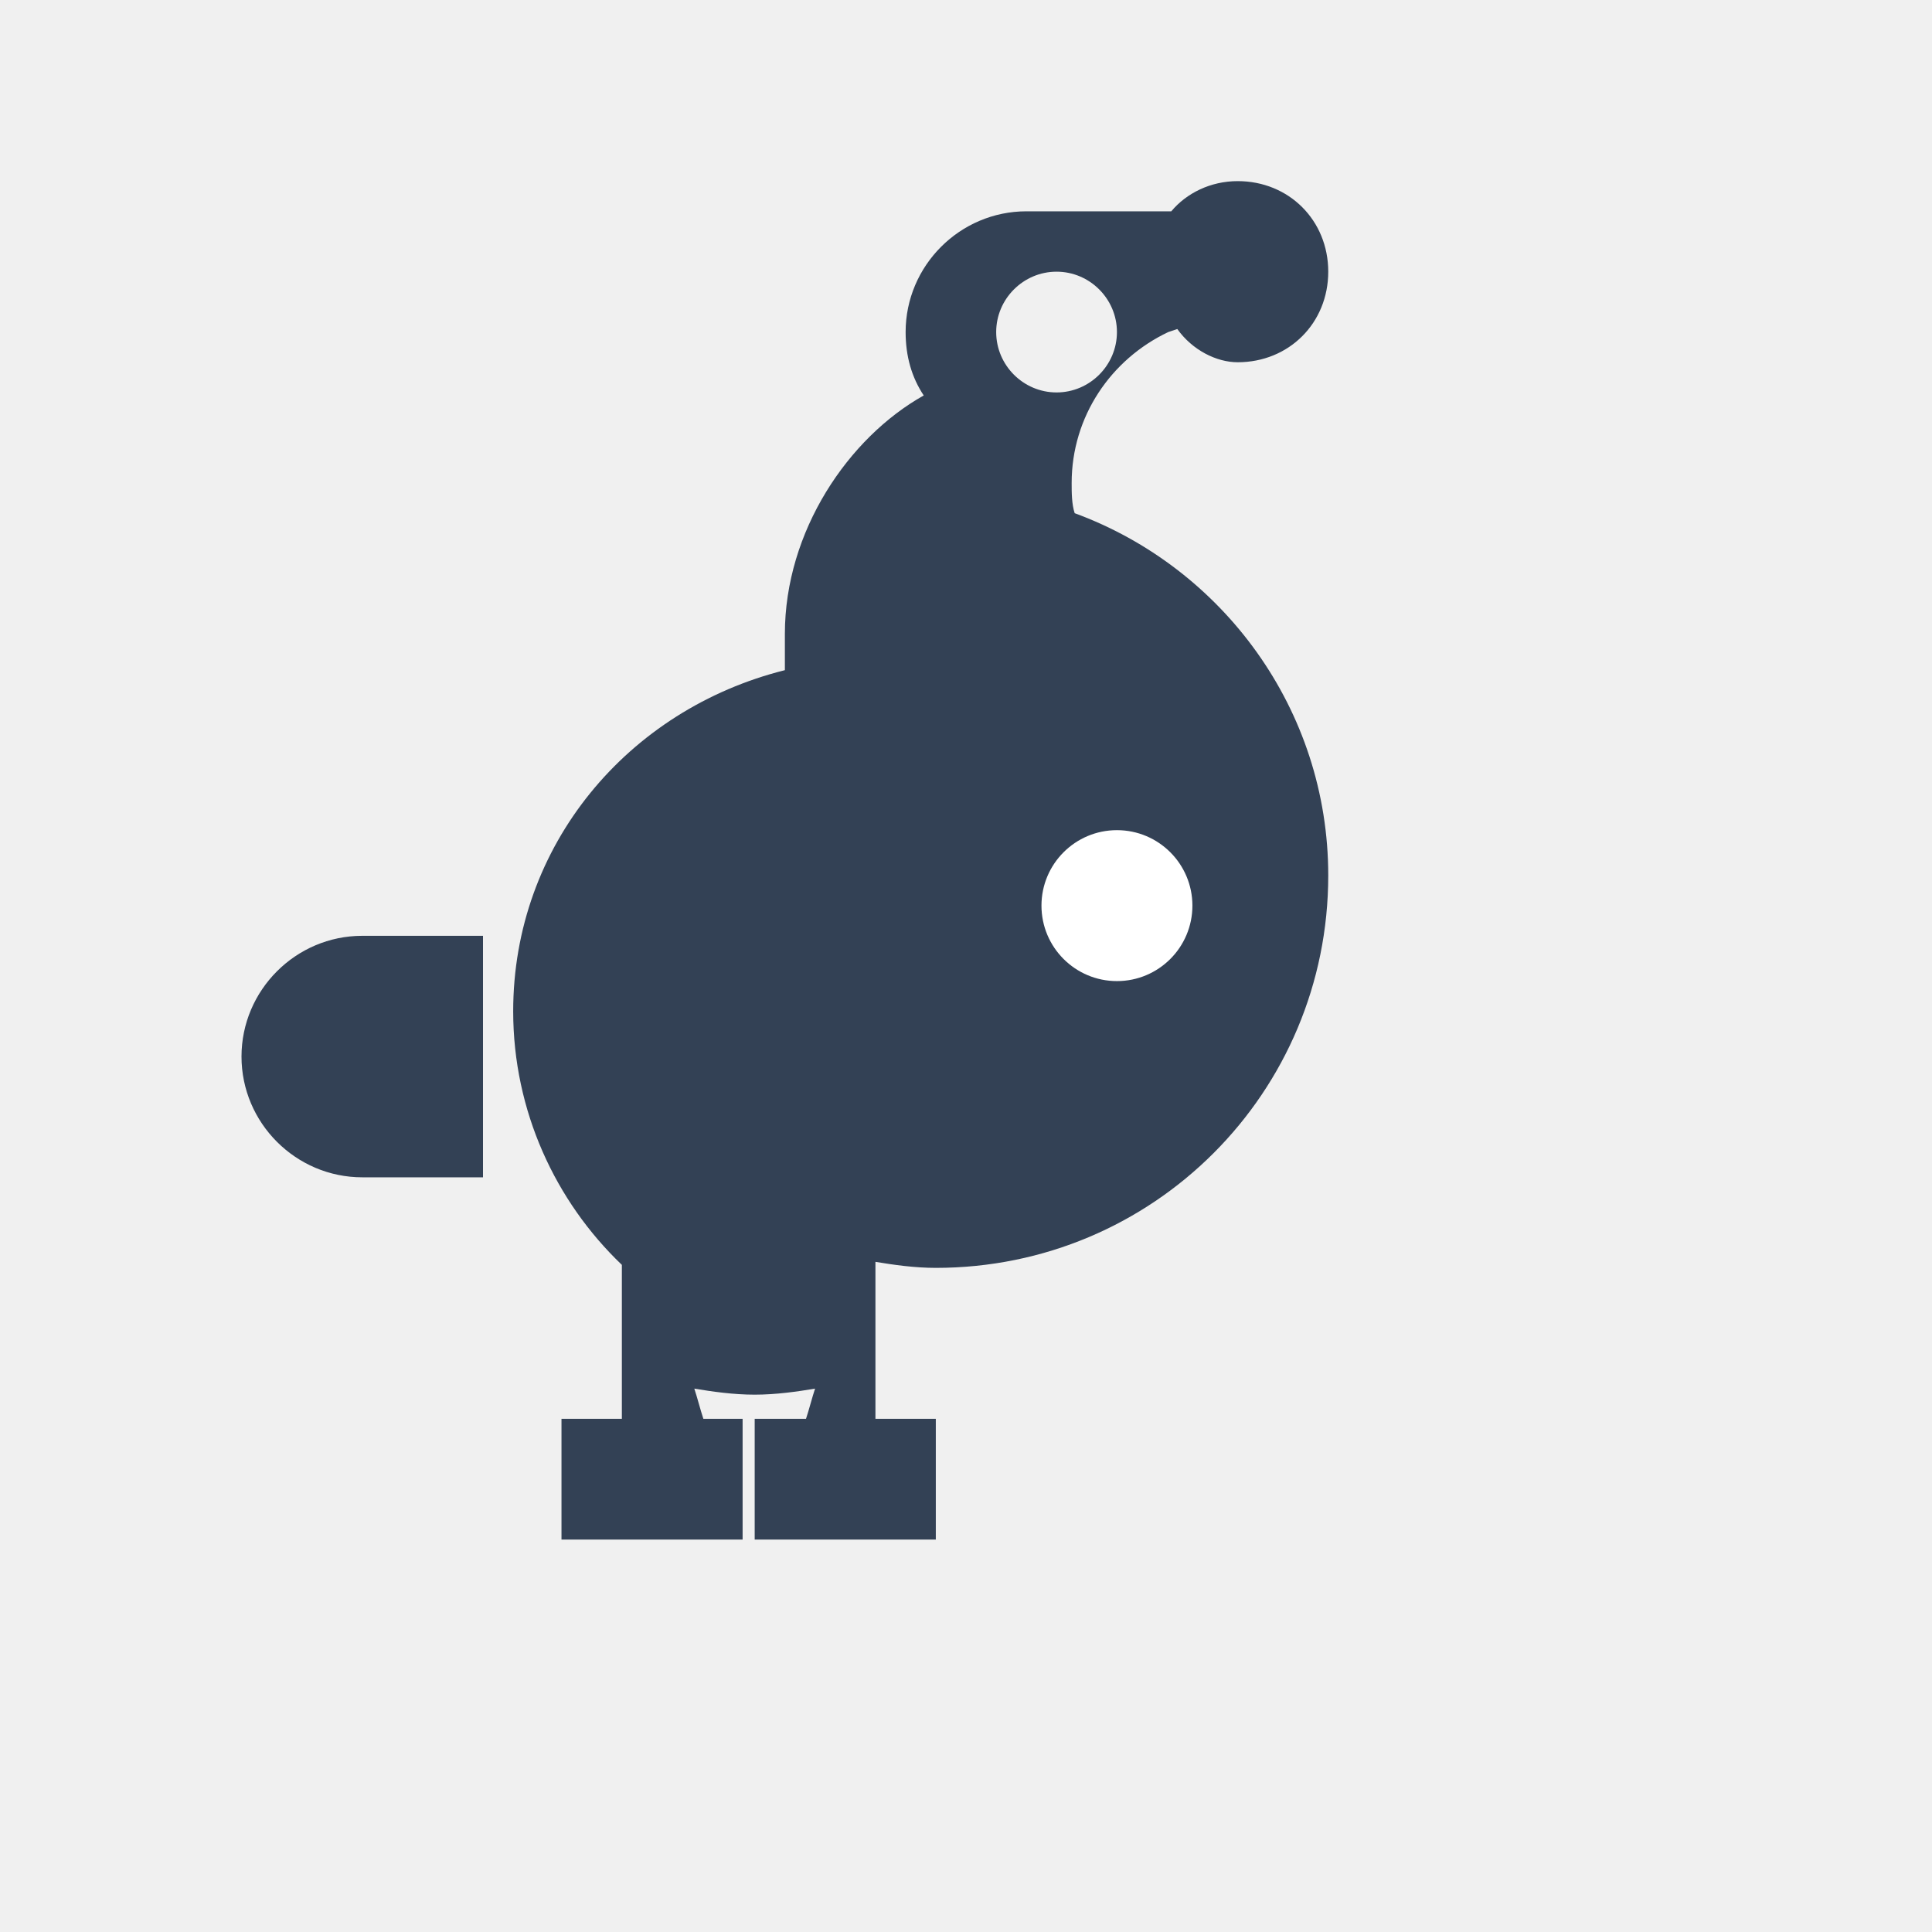
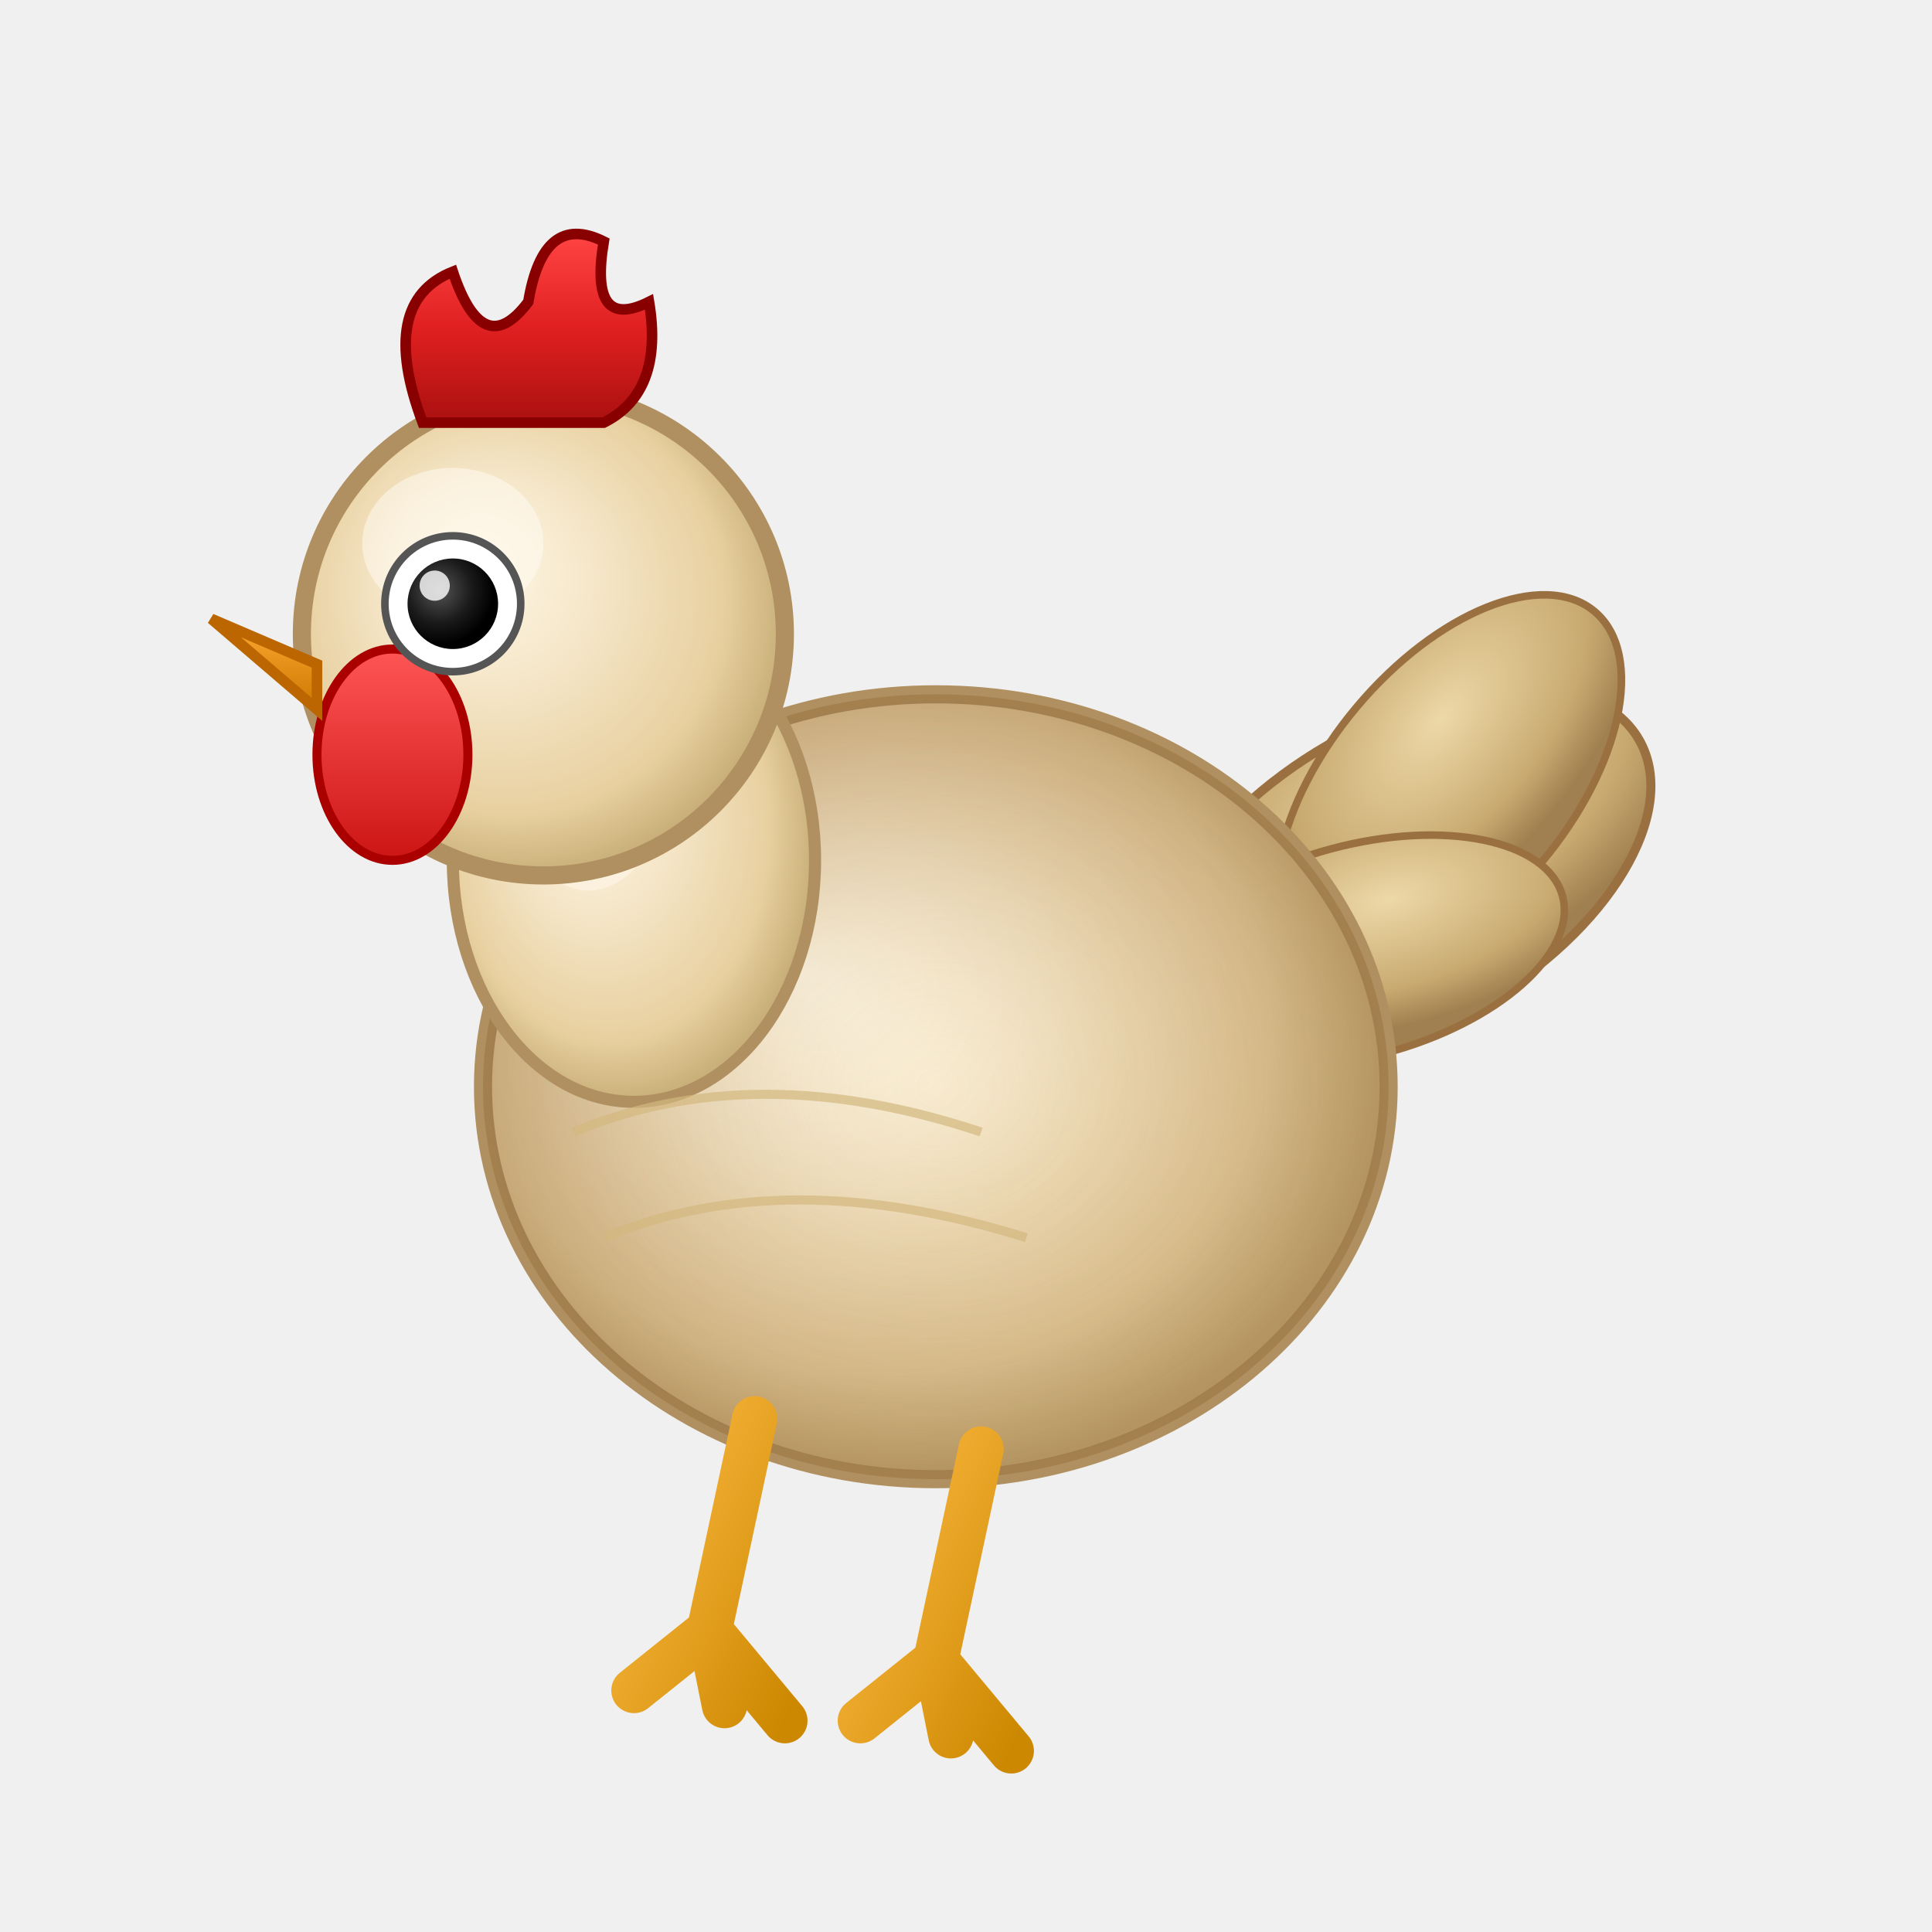
- <svg xmlns="http://www.w3.org/2000/svg" viewBox="0 0 64 64">
-   <path fill="#334155" fill-rule="evenodd" d="M34 7c-2.2 0-4 1.8-4 4 0 .8.2 1.5.6 2.1C28.1 14.5 26 17.6 26 21v1.2C20.8 23.5 17 28 17 33.5c0 3.3 1.4 6.3 3.6 8.4V47h-2v4h6v-4h-1.3c-.1-.3-.2-.7-.3-1 .6.1 1.3.2 2 .2s1.4-.1 2-.2c-.1.3-.2.7-.3 1H25v4h6v-4h-2v-5.2c.6.1 1.3.2 2 .2 7.2 0 13-5.8 13-13 0-5.5-3.5-10.2-8.4-12-.1-.3-.1-.7-.1-1 0-2.2 1.3-4.1 3.2-5l.3-.1c.5.7 1.3 1.1 2 1.1 1.7 0 3-1.3 3-3s-1.3-3-3-3c-.9 0-1.7.4-2.2 1H34zm-1 4c0-1.1.9-2 2-2s2 .9 2 2-.9 2-2 2-2-.9-2-2zM8 35c0-2.2 1.8-4 4-4h4v8h-4c-2.2 0-4-1.8-4-4z" />
-   <circle cx="37" cy="30" r="2.5" fill="white" />
+ <svg xmlns="http://www.w3.org/2000/svg" viewBox="0 0 128 128">
+   <defs>
+     <radialGradient id="g_chicken_body" cx="45%" cy="45%" r="55%" fx="35%" fy="35%">
+       <stop offset="0%" stop-color="#FFF8E7" />
+       <stop offset="40%" stop-color="#F5E6C8" />
+       <stop offset="80%" stop-color="#E8D0A0" />
+       <stop offset="100%" stop-color="#C9B07A" />
+     </radialGradient>
+     <radialGradient id="g_chicken_wing" cx="40%" cy="35%" r="60%" fx="30%" fy="25%">
+       <stop offset="0%" stop-color="#F0E2C0" />
+       <stop offset="50%" stop-color="#DEC99A" />
+       <stop offset="100%" stop-color="#BFA070" />
+     </radialGradient>
+     <linearGradient id="g_chicken_crest" x1="0%" y1="0%" x2="0%" y2="100%">
+       <stop offset="0%" stop-color="#FF4444" />
+       <stop offset="50%" stop-color="#E02020" />
+       <stop offset="100%" stop-color="#AA1010" />
+     </linearGradient>
+     <linearGradient id="g_chicken_wattle" x1="0%" y1="0%" x2="0%" y2="100%">
+       <stop offset="0%" stop-color="#FF5555" />
+       <stop offset="100%" stop-color="#CC1515" />
+     </linearGradient>
+     <linearGradient id="g_chicken_beak" x1="0%" y1="0%" x2="0%" y2="100%">
+       <stop offset="0%" stop-color="#FFAA33" />
+       <stop offset="100%" stop-color="#CC7700" />
+     </linearGradient>
+     <radialGradient id="g_chicken_eye" cx="35%" cy="35%" r="60%">
+       <stop offset="0%" stop-color="#555555" />
+       <stop offset="60%" stop-color="#1A1A1A" />
+       <stop offset="100%" stop-color="#000000" />
+     </radialGradient>
+     <radialGradient id="g_chicken_tail" cx="60%" cy="30%" r="60%">
+       <stop offset="0%" stop-color="#EDD8A8" />
+       <stop offset="70%" stop-color="#C8AA70" />
+       <stop offset="100%" stop-color="#A08050" />
+     </radialGradient>
+     <linearGradient id="g_chicken_leg1" x1="0%" y1="0%" x2="100%" y2="100%">
+       <stop offset="0%" stop-color="#FFBB44" />
+       <stop offset="100%" stop-color="#CC8800" />
+     </linearGradient>
+     <radialGradient id="g_chicken_shadow" cx="50%" cy="50%" r="50%">
+       <stop offset="0%" stop-color="#C8A870" stop-opacity="0.0" />
+       <stop offset="100%" stop-color="#8B6030" stop-opacity="0.35" />
+     </radialGradient>
+   </defs>
+   <ellipse cx="93" cy="58" rx="18" ry="10" fill="url(#g_chicken_tail)" transform="rotate(-30 93 58)" stroke="#9A7040" stroke-width="0.6" />
+   <ellipse cx="96" cy="52" rx="15" ry="8" fill="url(#g_chicken_tail)" transform="rotate(-50 96 52)" stroke="#9A7040" stroke-width="0.5" />
+   <ellipse cx="90" cy="63" rx="14" ry="7" fill="url(#g_chicken_tail)" transform="rotate(-15 90 63)" stroke="#9A7040" stroke-width="0.5" />
+   <ellipse cx="60" cy="70" rx="22" ry="14" fill="url(#g_chicken_wing)" transform="rotate(-10 60 70)" stroke="#AA8850" stroke-width="0.8" />
+   <ellipse cx="54" cy="65" rx="10" ry="6" fill="#FFF5DC" fill-opacity="0.5" transform="rotate(-10 54 65)" />
+   <path d="M45 72 Q58 68 75 73" stroke="#BFA070" stroke-width="0.8" fill="none" />
+   <path d="M46 76 Q59 72 74 77" stroke="#BFA070" stroke-width="0.8" fill="none" />
+   <ellipse cx="62" cy="72" rx="30" ry="26" fill="url(#g_chicken_body)" stroke="#B09060" stroke-width="1.2" />
+   <ellipse cx="62" cy="72" rx="30" ry="26" fill="url(#g_chicken_shadow)" />
+   <ellipse cx="42" cy="57" rx="12" ry="16" fill="url(#g_chicken_body)" stroke="#B09060" stroke-width="0.8" />
+   <ellipse cx="39" cy="52" rx="5" ry="7" fill="#FFFCF0" fill-opacity="0.45" />
+   <circle cx="36" cy="42" r="16" fill="url(#g_chicken_body)" stroke="#B09060" stroke-width="1.2" />
+   <ellipse cx="30" cy="36" rx="6" ry="5" fill="#FFFDF5" fill-opacity="0.5" />
+   <path d="M28 28 Q25 20 30 18 Q32 24 35 20 Q36 14 40 16 Q39 22 43 20 Q44 26 40 28 Z" fill="url(#g_chicken_crest)" stroke="#880000" stroke-width="0.7" />
+   <ellipse cx="26" cy="50" rx="5" ry="7" fill="url(#g_chicken_wattle)" stroke="#AA0000" stroke-width="0.6" />
+   <circle cx="30" cy="40" r="4.5" fill="white" stroke="#555" stroke-width="0.5" />
+   <circle cx="30" cy="40" r="3" fill="url(#g_chicken_eye)" />
+   <circle cx="28.8" cy="38.8" r="1" fill="white" fill-opacity="0.8" />
+   <path d="M21 44 L14 41 L21 47 Z" fill="url(#g_chicken_beak)" stroke="#BB6600" stroke-width="0.7" />
+   <path d="M50 94 L47 108 M47 108 L42 112 M47 108 L48 113 M47 108 L52 114" stroke="url(#g_chicken_leg1)" stroke-width="3" stroke-linecap="round" fill="none" />
+   <path d="M65 96 L62 110 M62 110 L57 114 M62 110 L63 115 M62 110 L67 116" stroke="url(#g_chicken_leg1)" stroke-width="3" stroke-linecap="round" fill="none" />
+   <path d="M38 75 Q50 70 65 75" stroke="#D4B880" stroke-width="0.6" fill="none" stroke-opacity="0.7" />
+   <path d="M40 82 Q52 77 68 82" stroke="#D4B880" stroke-width="0.6" fill="none" stroke-opacity="0.7" />
</svg>
